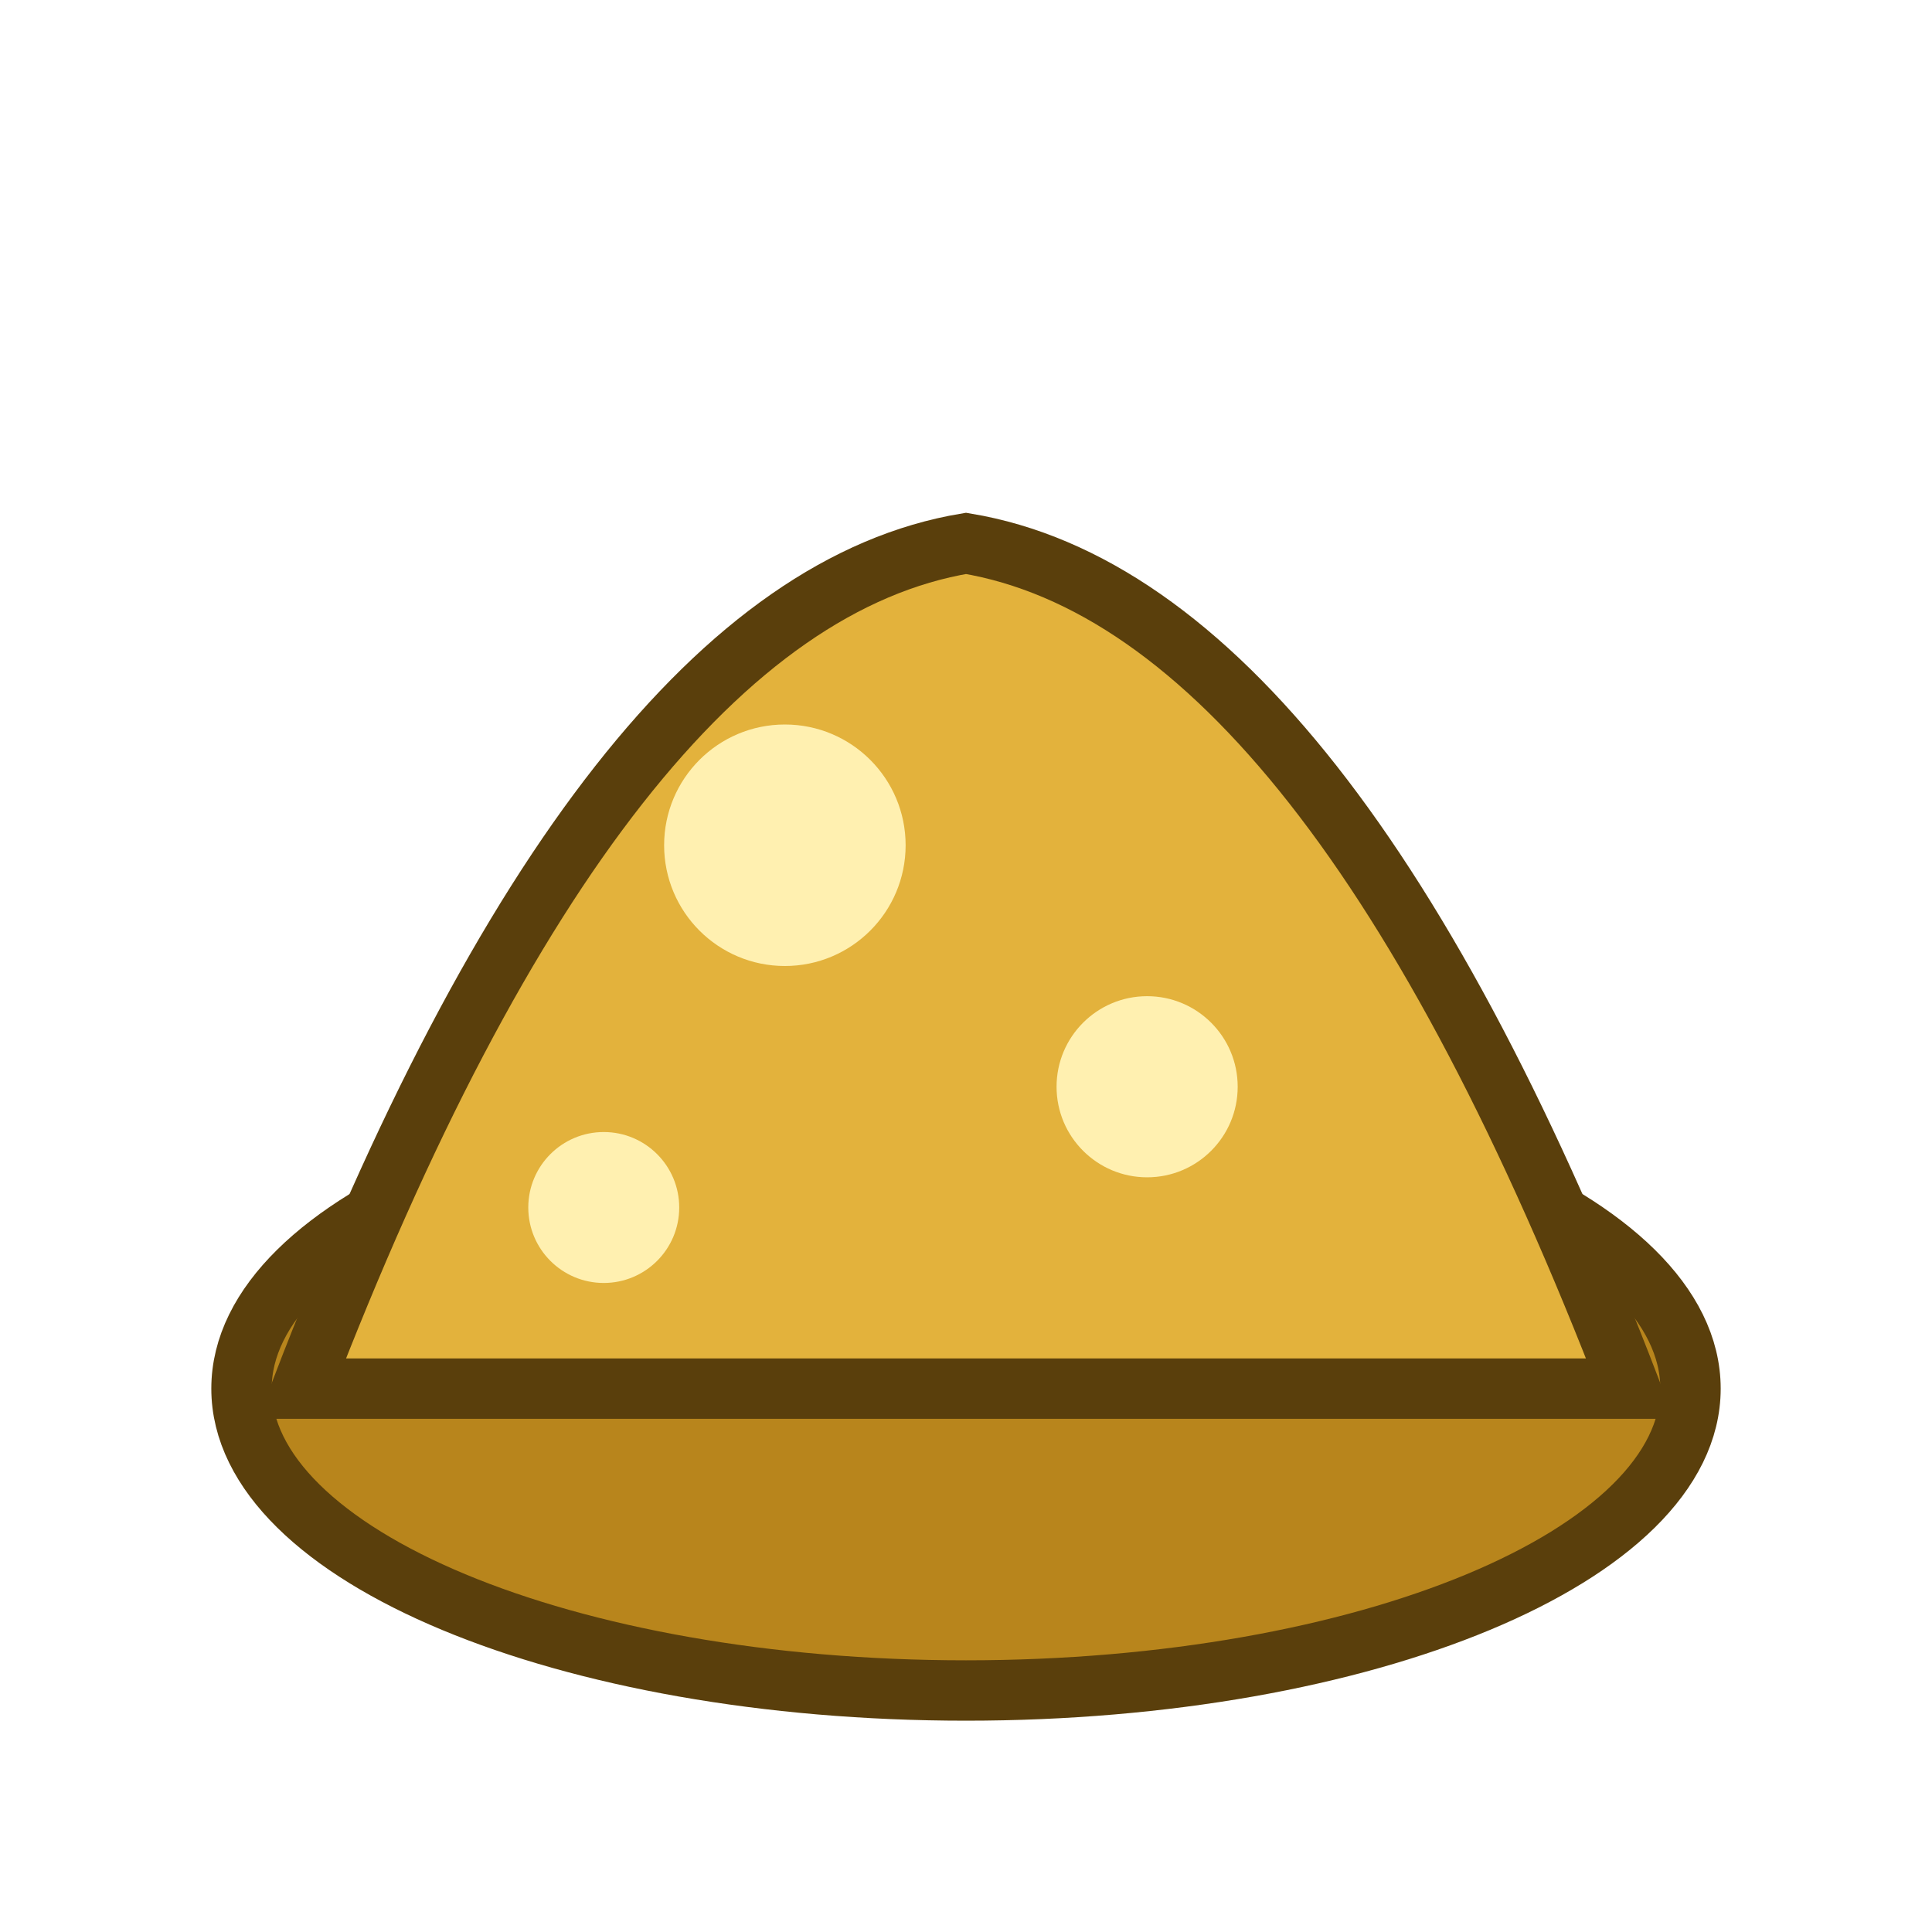
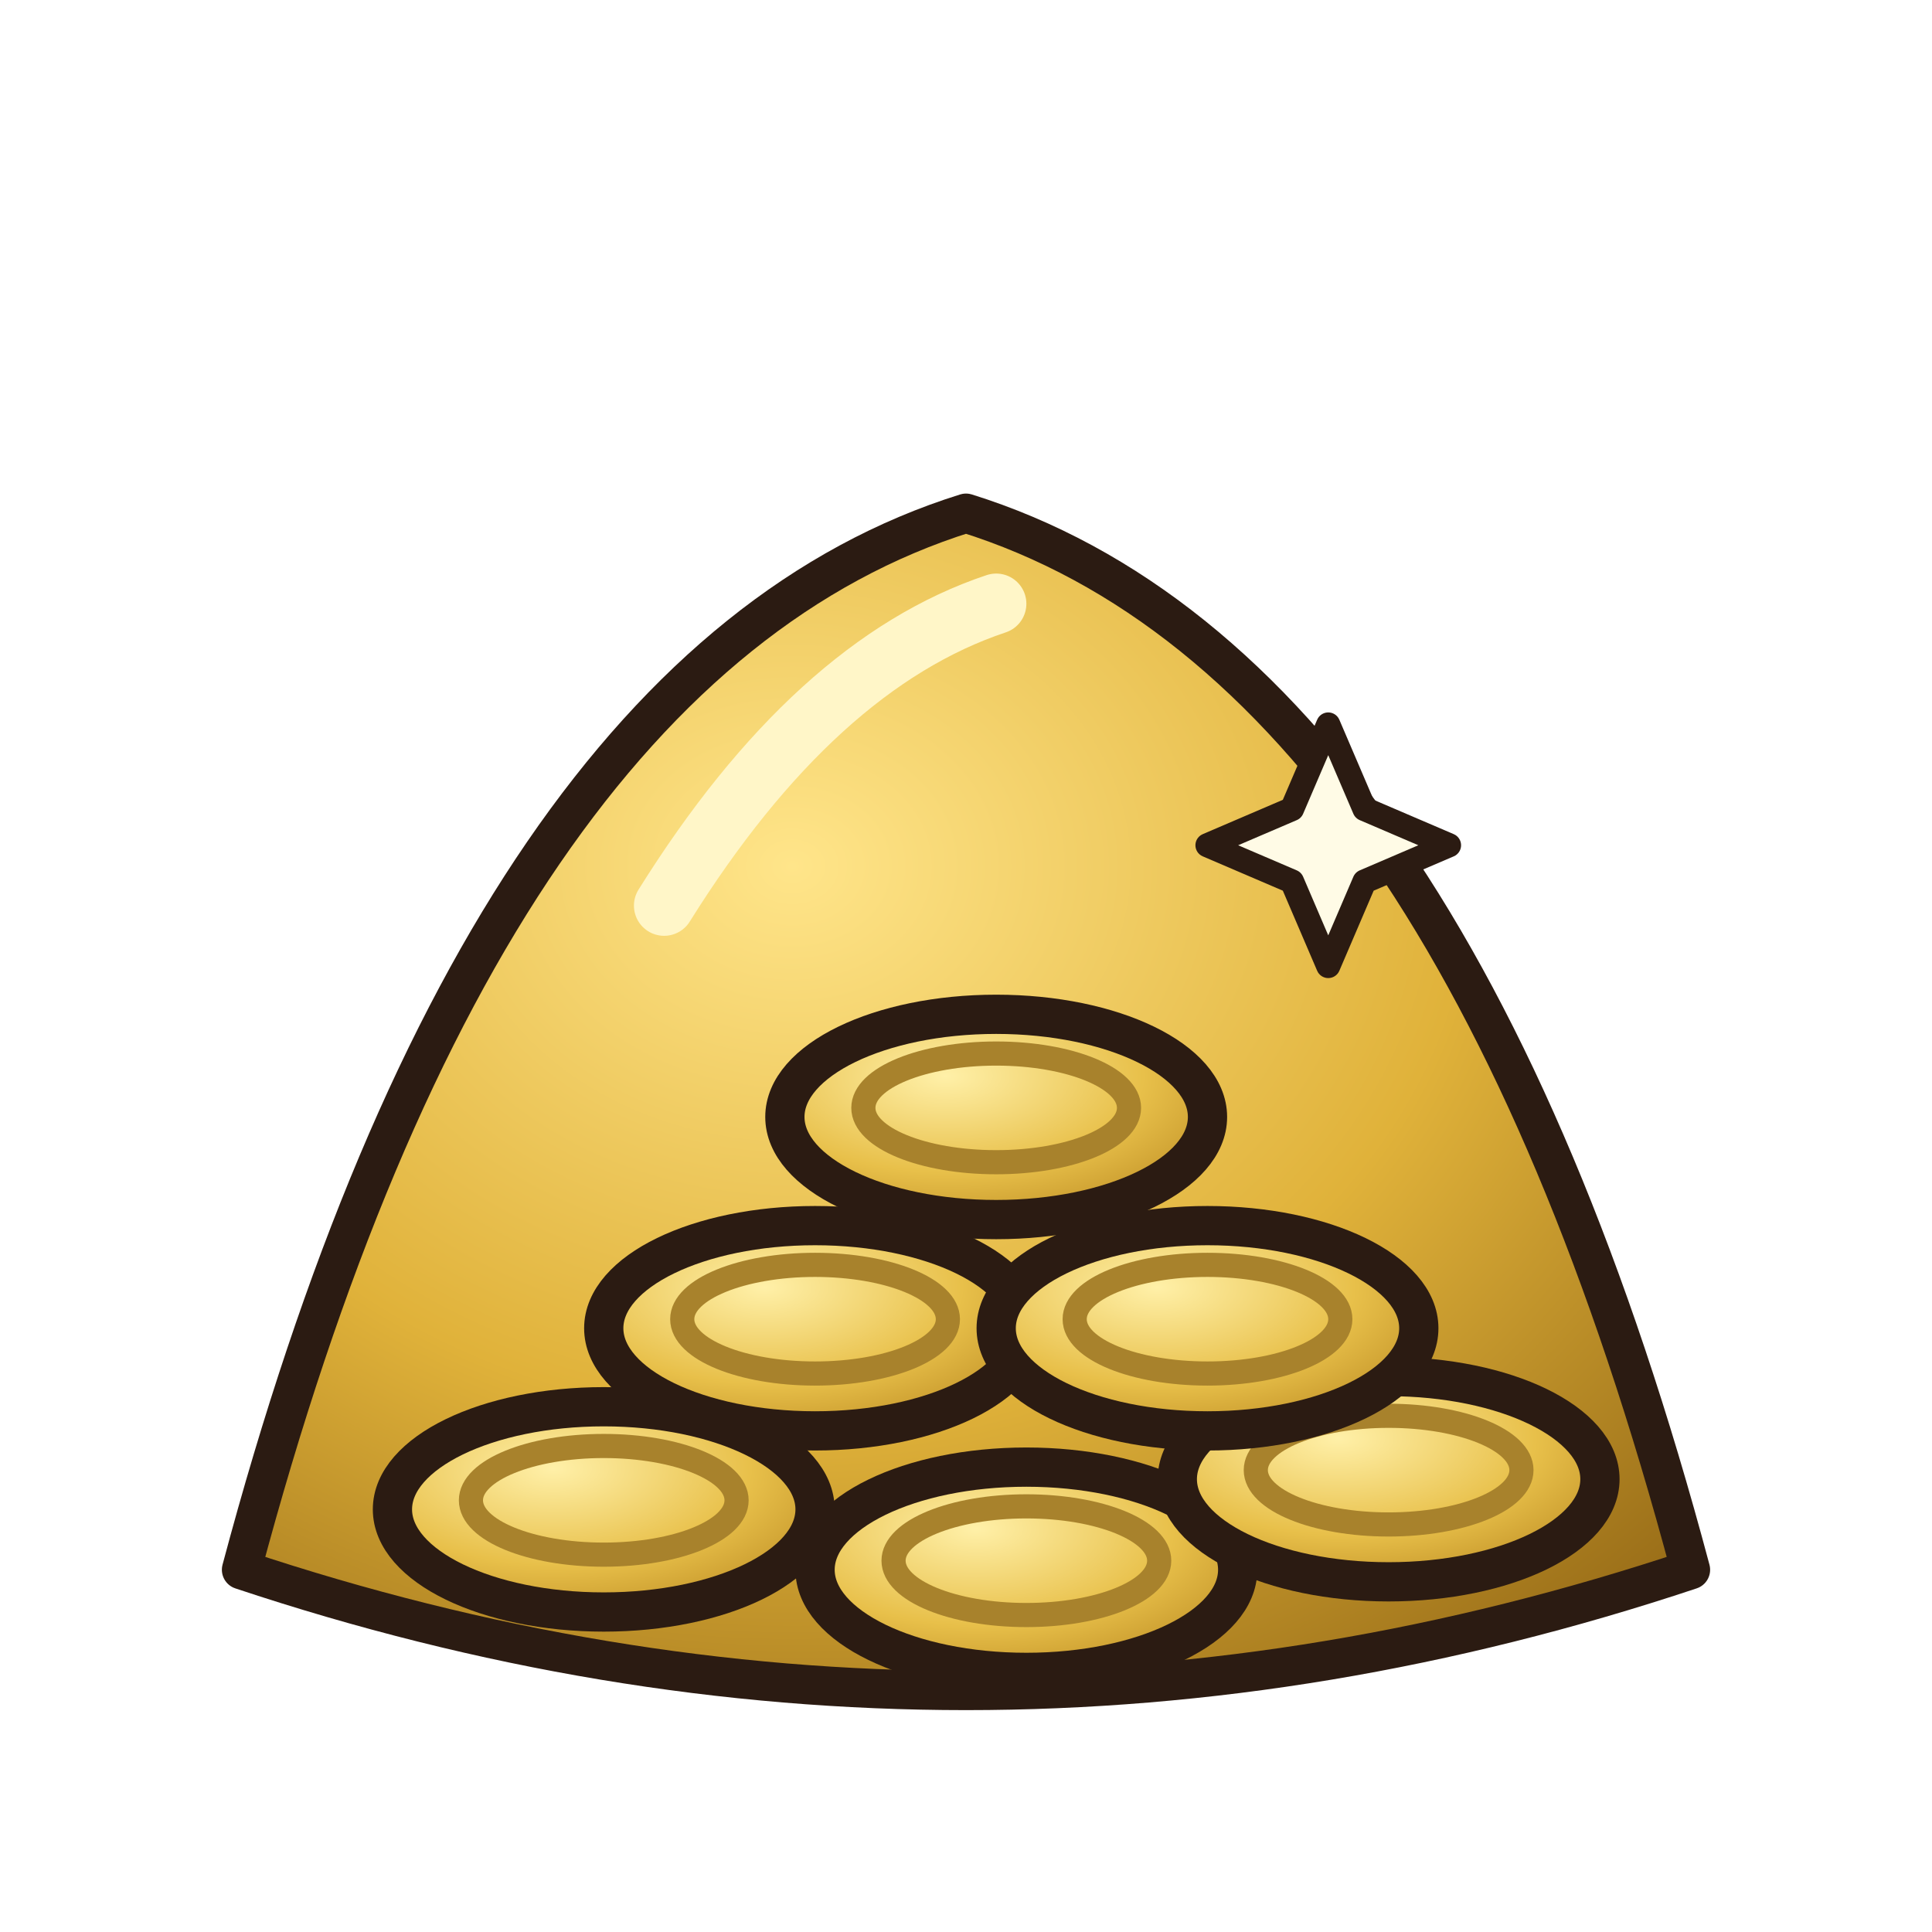
<svg xmlns="http://www.w3.org/2000/svg" viewBox="0 0 64 64">
-   <ellipse cx="32" cy="46" rx="24" ry="10" fill="#b8851c" stroke="#5a3f0c" stroke-width="2" />
-   <path d="M10 46 Q20 20 32 18 Q44 20 54 46 Z" fill="#e3b23c" stroke="#5a3f0c" stroke-width="2" />
-   <circle cx="26" cy="28" r="4" fill="#fff0b0" />
-   <circle cx="38" cy="36" r="3" fill="#fff0b0" />
-   <circle cx="20" cy="40" r="2.5" fill="#fff0b0" />
+   <defs>
+     <radialGradient id="pile" cx=".38" cy=".3" r=".85">
+       <stop offset="0" stop-color="#ffe58a" />
+       <stop offset=".55" stop-color="#e0b23a" />
+       <stop offset="1" stop-color="#9a6e18" />
+     </radialGradient>
+     <radialGradient id="coin" cx=".38" cy=".3" r=".85">
+       <stop offset="0" stop-color="#fff0a8" />
+       <stop offset=".55" stop-color="#e8c04a" />
+       <stop offset="1" stop-color="#b8861e" />
+     </radialGradient>
+   </defs>
+   <g stroke="#2b1b12" stroke-width="1.3" stroke-linejoin="round" stroke-linecap="round">
+     <path d="M8 52 Q16 22 32 17 Q48 22 56 52 Q32 60 8 52 Z" fill="url(#pile)" />
+     <ellipse cx="20" cy="50" rx="7" ry="3.4" fill="url(#coin)" />
+     <ellipse cx="20" cy="49.7" rx="4.4" ry="1.8" fill="none" stroke="#a8822c" stroke-width=".8" />
+     <ellipse cx="34" cy="52" rx="7" ry="3.4" fill="url(#coin)" />
+     <ellipse cx="34" cy="51.7" rx="4.4" ry="1.8" fill="none" stroke="#a8822c" stroke-width=".8" />
+     <ellipse cx="46" cy="49" rx="7" ry="3.4" fill="url(#coin)" />
+     <ellipse cx="46" cy="48.7" rx="4.4" ry="1.8" fill="none" stroke="#a8822c" stroke-width=".8" />
+     <ellipse cx="27" cy="44" rx="7" ry="3.4" fill="url(#coin)" />
+     <ellipse cx="27" cy="43.7" rx="4.4" ry="1.8" fill="none" stroke="#a8822c" stroke-width=".8" />
+     <ellipse cx="40" cy="44" rx="7" ry="3.4" fill="url(#coin)" />
+     <ellipse cx="40" cy="43.7" rx="4.4" ry="1.8" fill="none" stroke="#a8822c" stroke-width=".8" />
+     <ellipse cx="33" cy="37" rx="7" ry="3.4" fill="url(#coin)" />
+     <ellipse cx="33" cy="36.7" rx="4.4" ry="1.8" fill="none" stroke="#a8822c" stroke-width=".8" />
+     <path d="M22 30 Q27 22 33 20" fill="none" stroke="#fff6c8" stroke-width="2" />
+     <path d="M44 24 L45.2 26.8 L48 28 L45.2 29.2 L44 32 L42.8 29.2 L40 28 L42.8 26.8 Z" fill="#fffbe6" stroke-width=".8" />
+   </g>
</svg>
